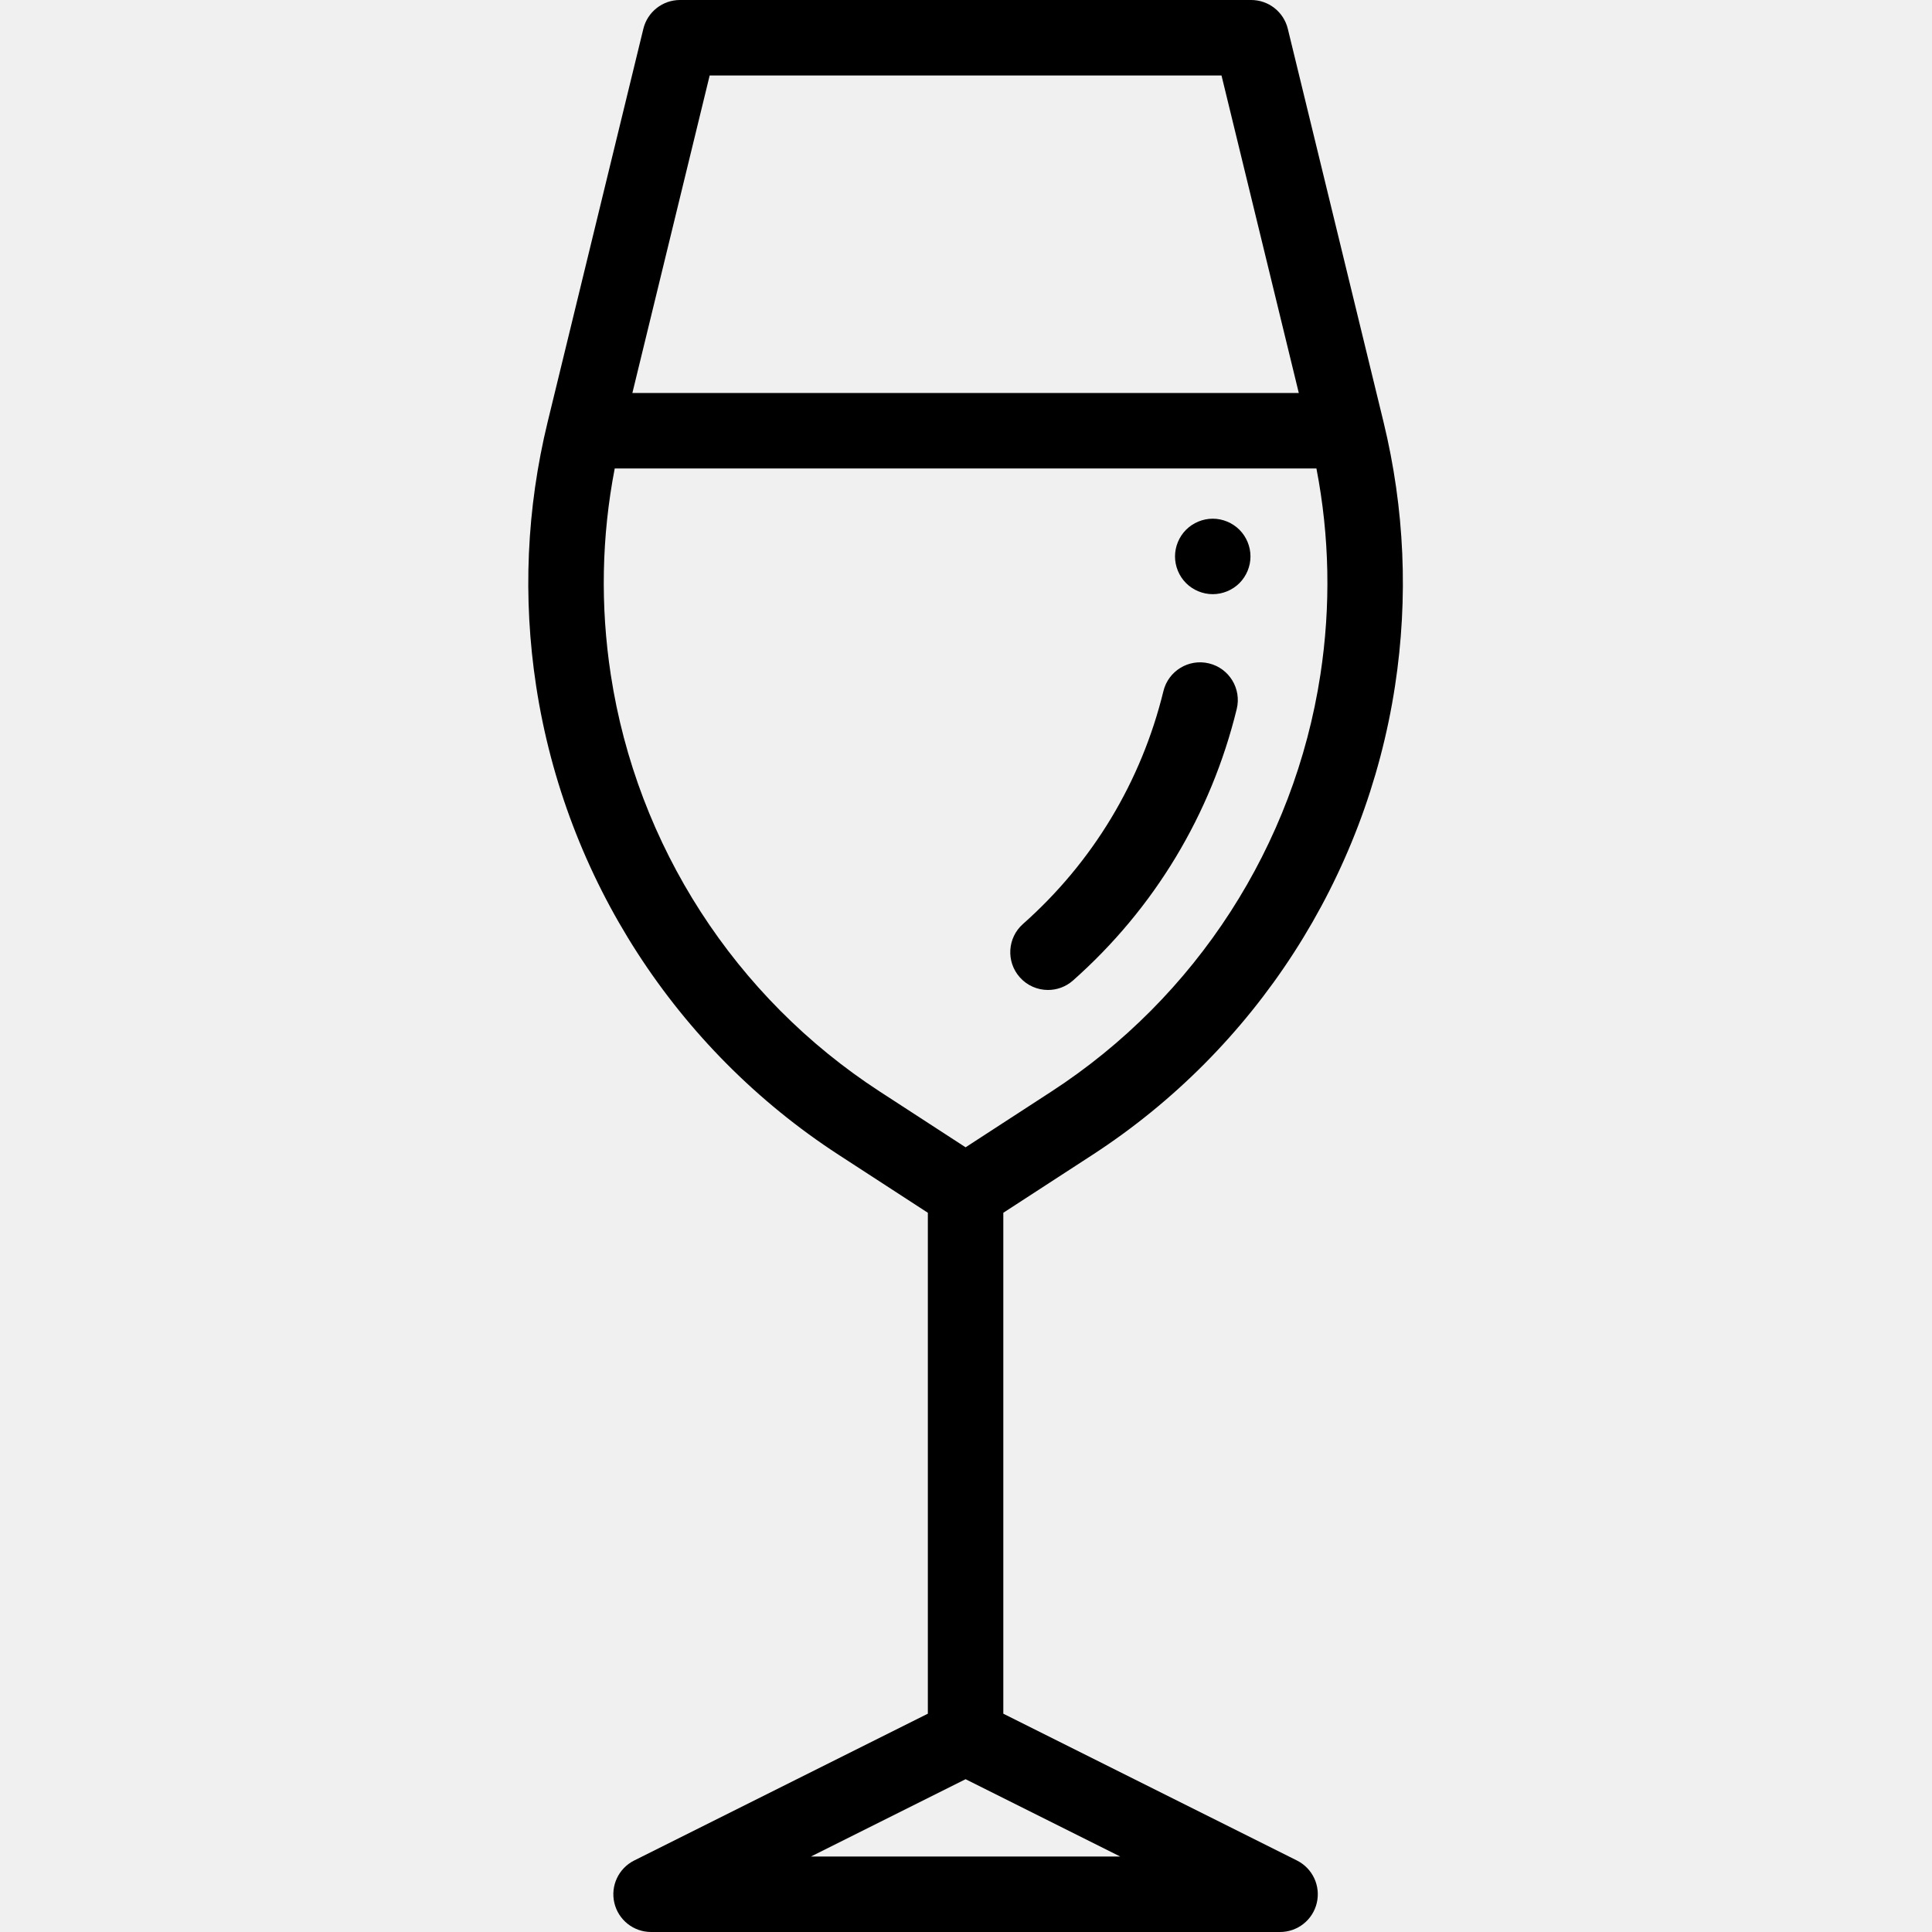
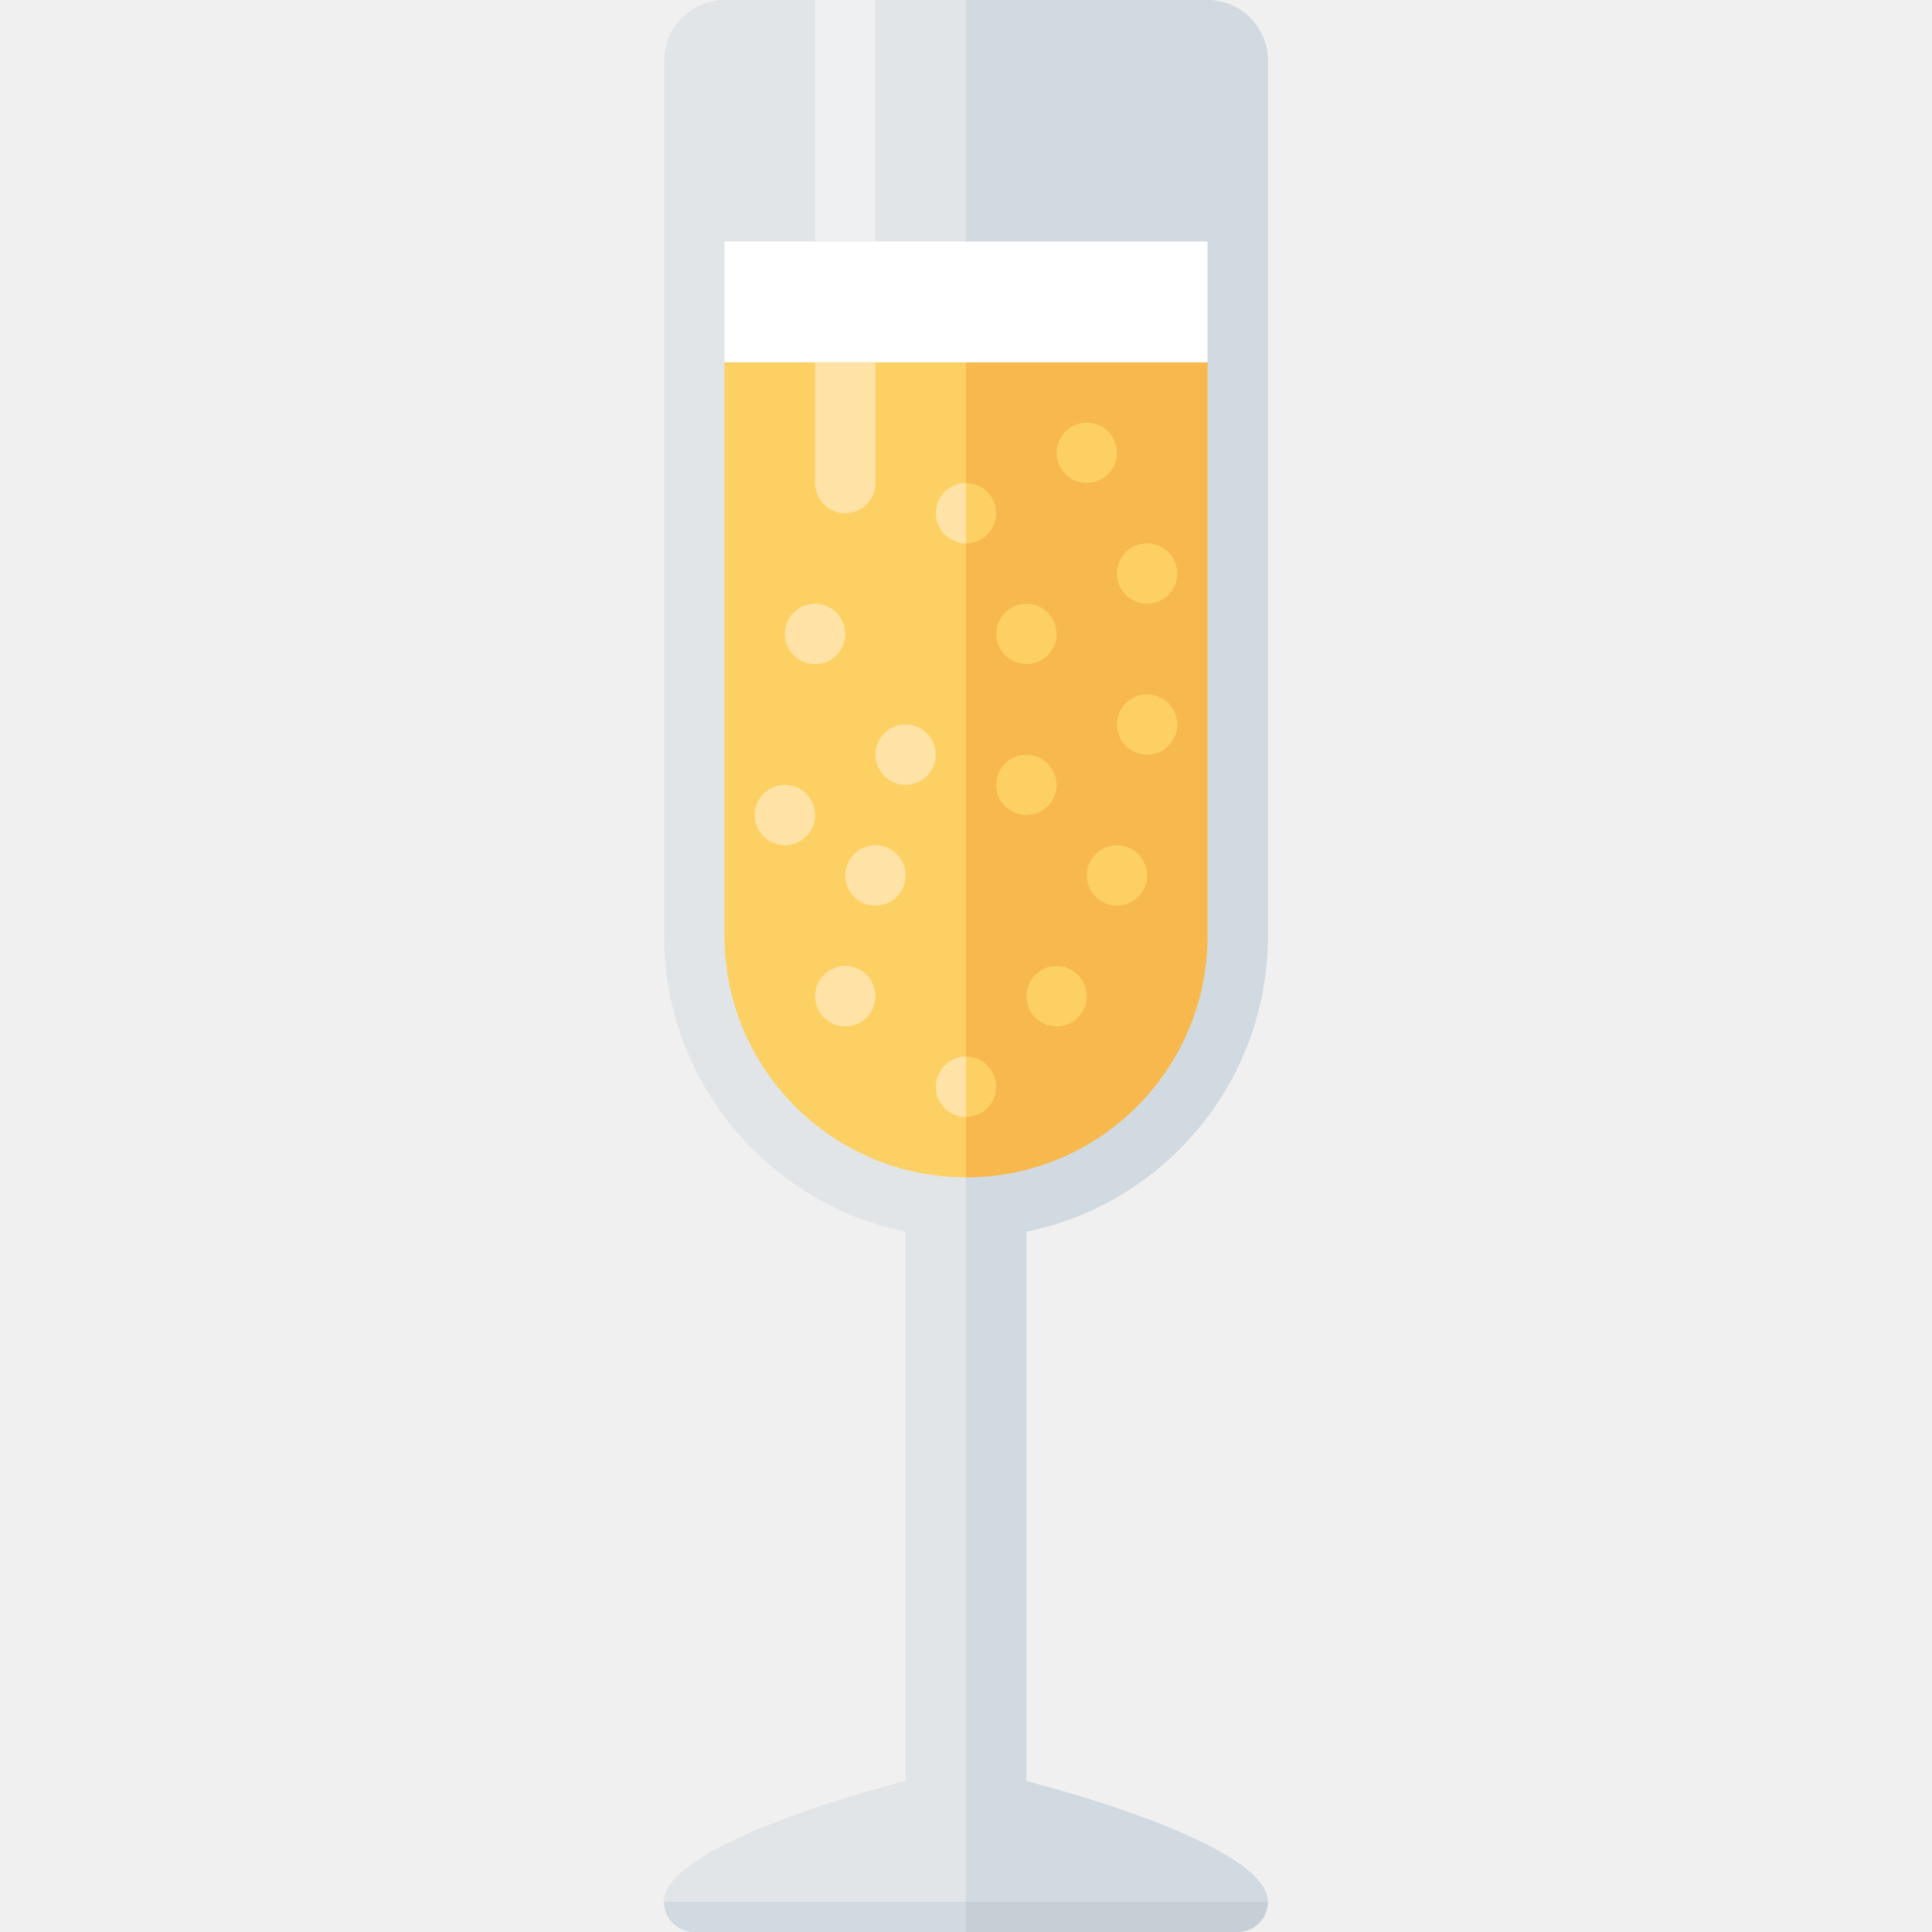
- <svg xmlns="http://www.w3.org/2000/svg" height="512pt" viewBox="-140 0 512 512.001" width="512pt">
-   <path d="m149.523 306.043c43.164-28.051 72.383-73.324 80.164-124.211 3.586-23.441 2.559-47.012-3.051-70.055l-25.352-104.141c-1.09-4.484-5.105-7.637-9.719-7.637h-151.355c-4.613 0-8.625 3.152-9.715 7.637l-25.352 104.141c-5.609 23.043-6.637 46.613-3.055 70.059 7.781 50.887 37 96.156 80.168 124.207l23.633 15.355v132.75l-77.82 38.906c-4.148 2.074-6.324 6.73-5.258 11.242 1.066 4.516 5.094 7.703 9.73 7.703h166.691c4.637 0 8.668-3.188 9.73-7.703 1.066-4.512-1.109-9.164-5.258-11.242l-77.816-38.906v-132.75zm-101.453-286.043h135.641l20.484 84.145h-176.609zm-26.207 158.809c-2.793-18.266-2.438-36.617 1.047-54.664h185.957c3.488 18.047 3.844 36.398 1.051 54.664-6.918 45.258-32.906 85.52-71.293 110.465l-22.734 14.773-22.734-14.773c-38.391-24.945-64.375-65.207-71.293-110.465zm53.043 313.191 40.984-20.492 40.984 20.492zm0 0" />
-   <path d="m137.734 262.352c2.359 0 4.727-.832 6.629-2.516 21.551-19.105 36.551-43.98 43.383-71.941 1.312-5.363-1.973-10.777-7.34-12.086s-10.777 1.977-12.086 7.34c-5.863 23.988-18.734 45.332-37.223 61.719-4.133 3.664-4.512 9.984-.848 14.117 1.973 2.23 4.723 3.367 7.484 3.367zm0 0" />
-   <path d="m181.391 157.461c2.629 0 5.207-1.062 7.07-2.922 1.859-1.867 2.93-4.438 2.93-7.078 0-2.633-1.07-5.211-2.93-7.07-1.863-1.859-4.441-2.93-7.07-2.93-2.633 0-5.211 1.07-7.07 2.93-1.859 1.859-2.93 4.438-2.93 7.07 0 2.641 1.07 5.211 2.93 7.078 1.859 1.859 4.438 2.922 7.07 2.922zm0 0" />
+ <svg xmlns="http://www.w3.org/2000/svg" version="1.1" id="Layer_1" x="0px" y="0px" viewBox="0 0 512 512" style="enable-background:new 0 0 512 512;" xml:space="preserve">
+   <path style="fill:#E2E5E7;" d="M320,0H192c-8.8,0-16,7.2-16,16v232c0,44.184,35.816,80,80,80s80-35.816,80-80V16  C336,7.2,328.8,0,320,0z" />
+   <g>
+     <path style="fill:#D1D9E1;" d="M320,0h-64v328c44.184,0,80-35.816,80-80V16C336,7.2,328.8,0,320,0z" />
+     <path style="fill:#D1D9E1;" d="M272,472V320h-32v152c0,0-64,16-64,32c0,4.4,3.6,8,8,8h144c4.4,0,8-3.6,8-8C336,488,272,472,272,472   z" />
+   </g>
+   <path style="fill:#FCD063;" d="M192,96v152c0,35.344,28.656,64,64,64s64-28.656,64-64V96H192z" />
+   <path style="fill:#F7B84E;" d="M256,312c35.344,0,64-28.656,64-64V96h-64V312z" />
+   <g>
+     <circle style="fill:#FFE3A6;" cx="208" cy="216" r="8" />
+     <circle style="fill:#FFE3A6;" cx="232" cy="232" r="8" />
+     <circle style="fill:#FFE3A6;" cx="224" cy="264" r="8" />
+     <path style="fill:#FFE3A6;" d="M256,296c-4.416,0-8-3.576-8-8s3.584-8,8-8V296z" />
+   </g>
+   <path style="fill:#FCD063;" d="M256,280c4.416,0,8,3.576,8,8s-3.584,8-8,8V280z" />
+   <path style="fill:#FFE3A6;" d="M256,144c-4.416,0-8-3.576-8-8s3.584-8,8-8V144z" />
+   <path style="fill:#FCD063;" d="M256,128c4.416,0,8,3.576,8,8s-3.584,8-8,8V128z" />
+   <circle style="fill:#FFE3A6;" cx="240" cy="200" r="8" />
+   <g>
+     <circle style="fill:#FCD063;" cx="280" cy="264" r="8" />
+     <circle style="fill:#FCD063;" cx="296" cy="232" r="8" />
+     <circle style="fill:#FCD063;" cx="272" cy="208" r="8" />
+     <circle style="fill:#FCD063;" cx="304" cy="152" r="8" />
+     <circle style="fill:#FCD063;" cx="272" cy="168" r="8" />
+     <circle style="fill:#FCD063;" cx="304" cy="192" r="8" />
+     <circle style="fill:#FCD063;" cx="288" cy="120" r="8" />
+   </g>
+   <circle style="fill:#FFE3A6;" cx="216" cy="168" r="8" />
+   <rect x="192" y="64" style="fill:#FFFFFF;" width="128" height="32" />
+   <path style="fill:#E2E5E7;" d="M256,320h-16v152c0,0-64,16-64,32c0,4.4,3.6,8,8,8h72V320z" />
+   <path style="fill:#D1D9E1;" d="M184,512h72v-8h-80C176,508.4,179.6,512,184,512z" />
+   <path style="fill:#C6CFD6;" d="M328,512h-72v-8h80C336,508.4,332.4,512,328,512z" />
+   <path style="fill:#FFE3A6;" d="M216,96v32c0,4.424,3.584,8,8,8s8-3.576,8-8V96H216z" />
+   <rect x="216" style="fill:#EFF0F1;" width="16" height="64" />
+   <g>
+ </g>
+   <g>
+ </g>
+   <g>
+ </g>
+   <g>
+ </g>
+   <g>
+ </g>
+   <g>
+ </g>
+   <g>
+ </g>
+   <g>
+ </g>
+   <g>
+ </g>
+   <g>
+ </g>
+   <g>
+ </g>
+   <g>
+ </g>
+   <g>
+ </g>
+   <g>
+ </g>
+   <g>
+ </g>
</svg>
